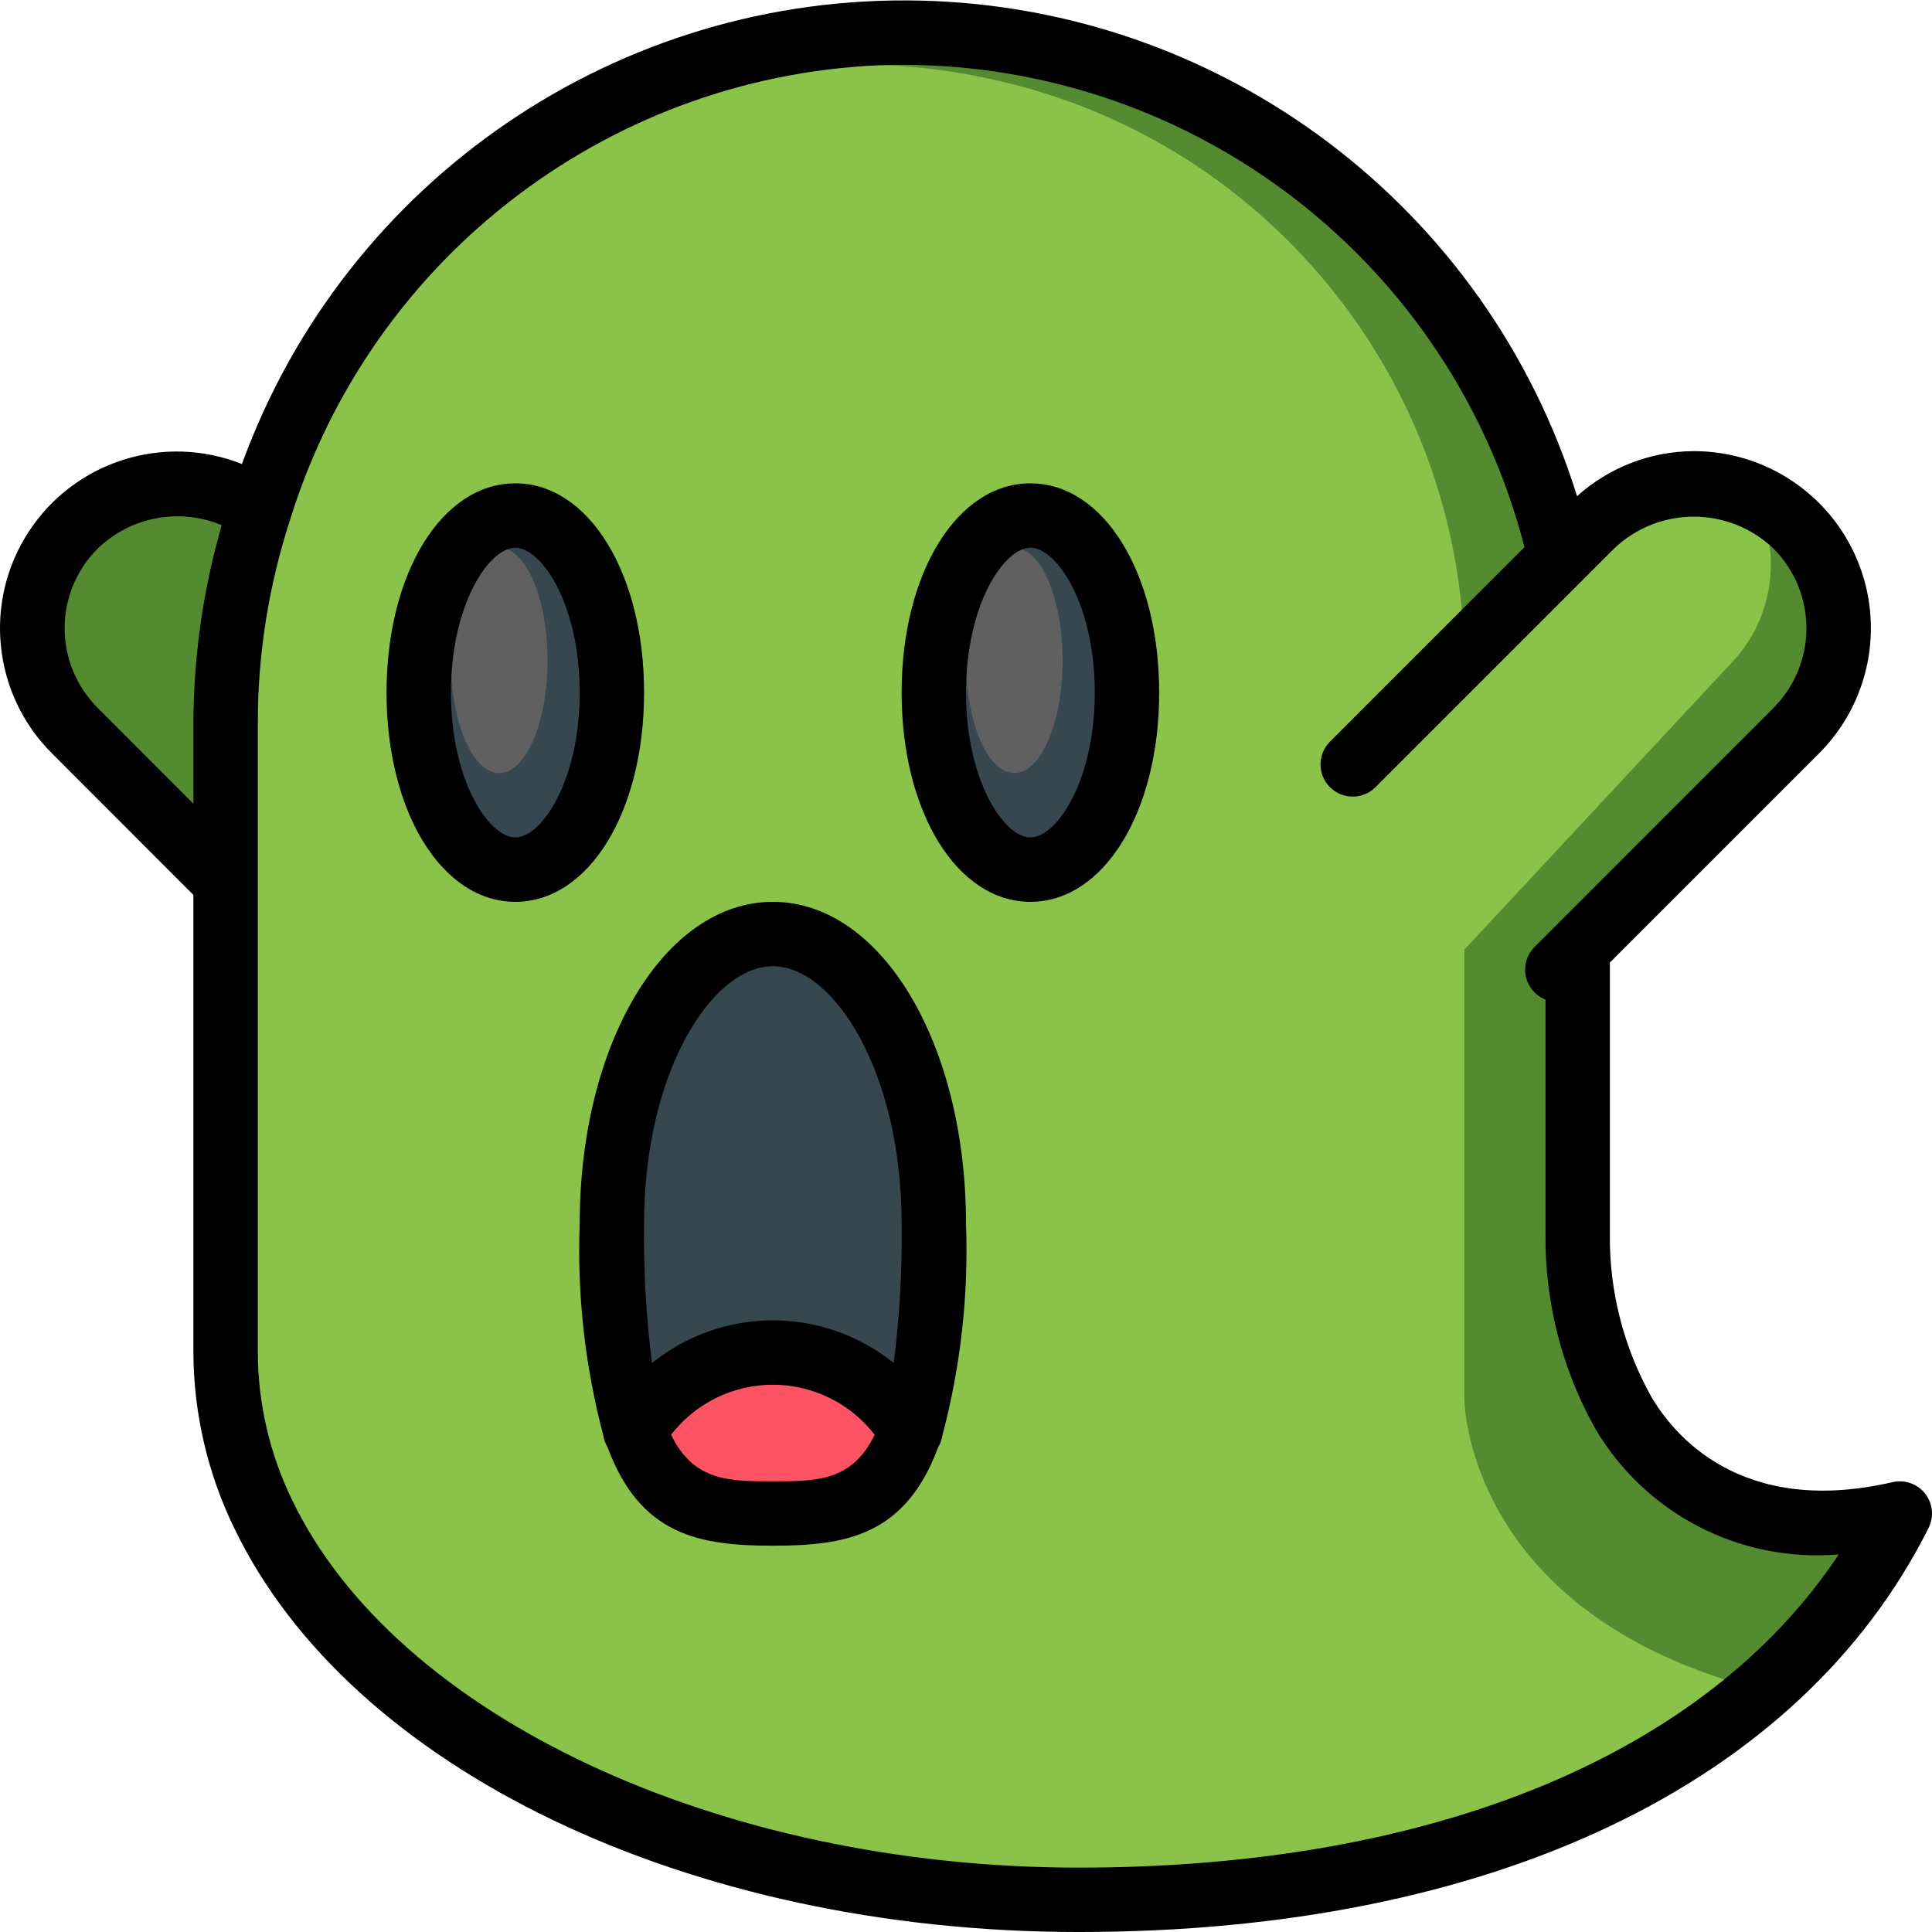
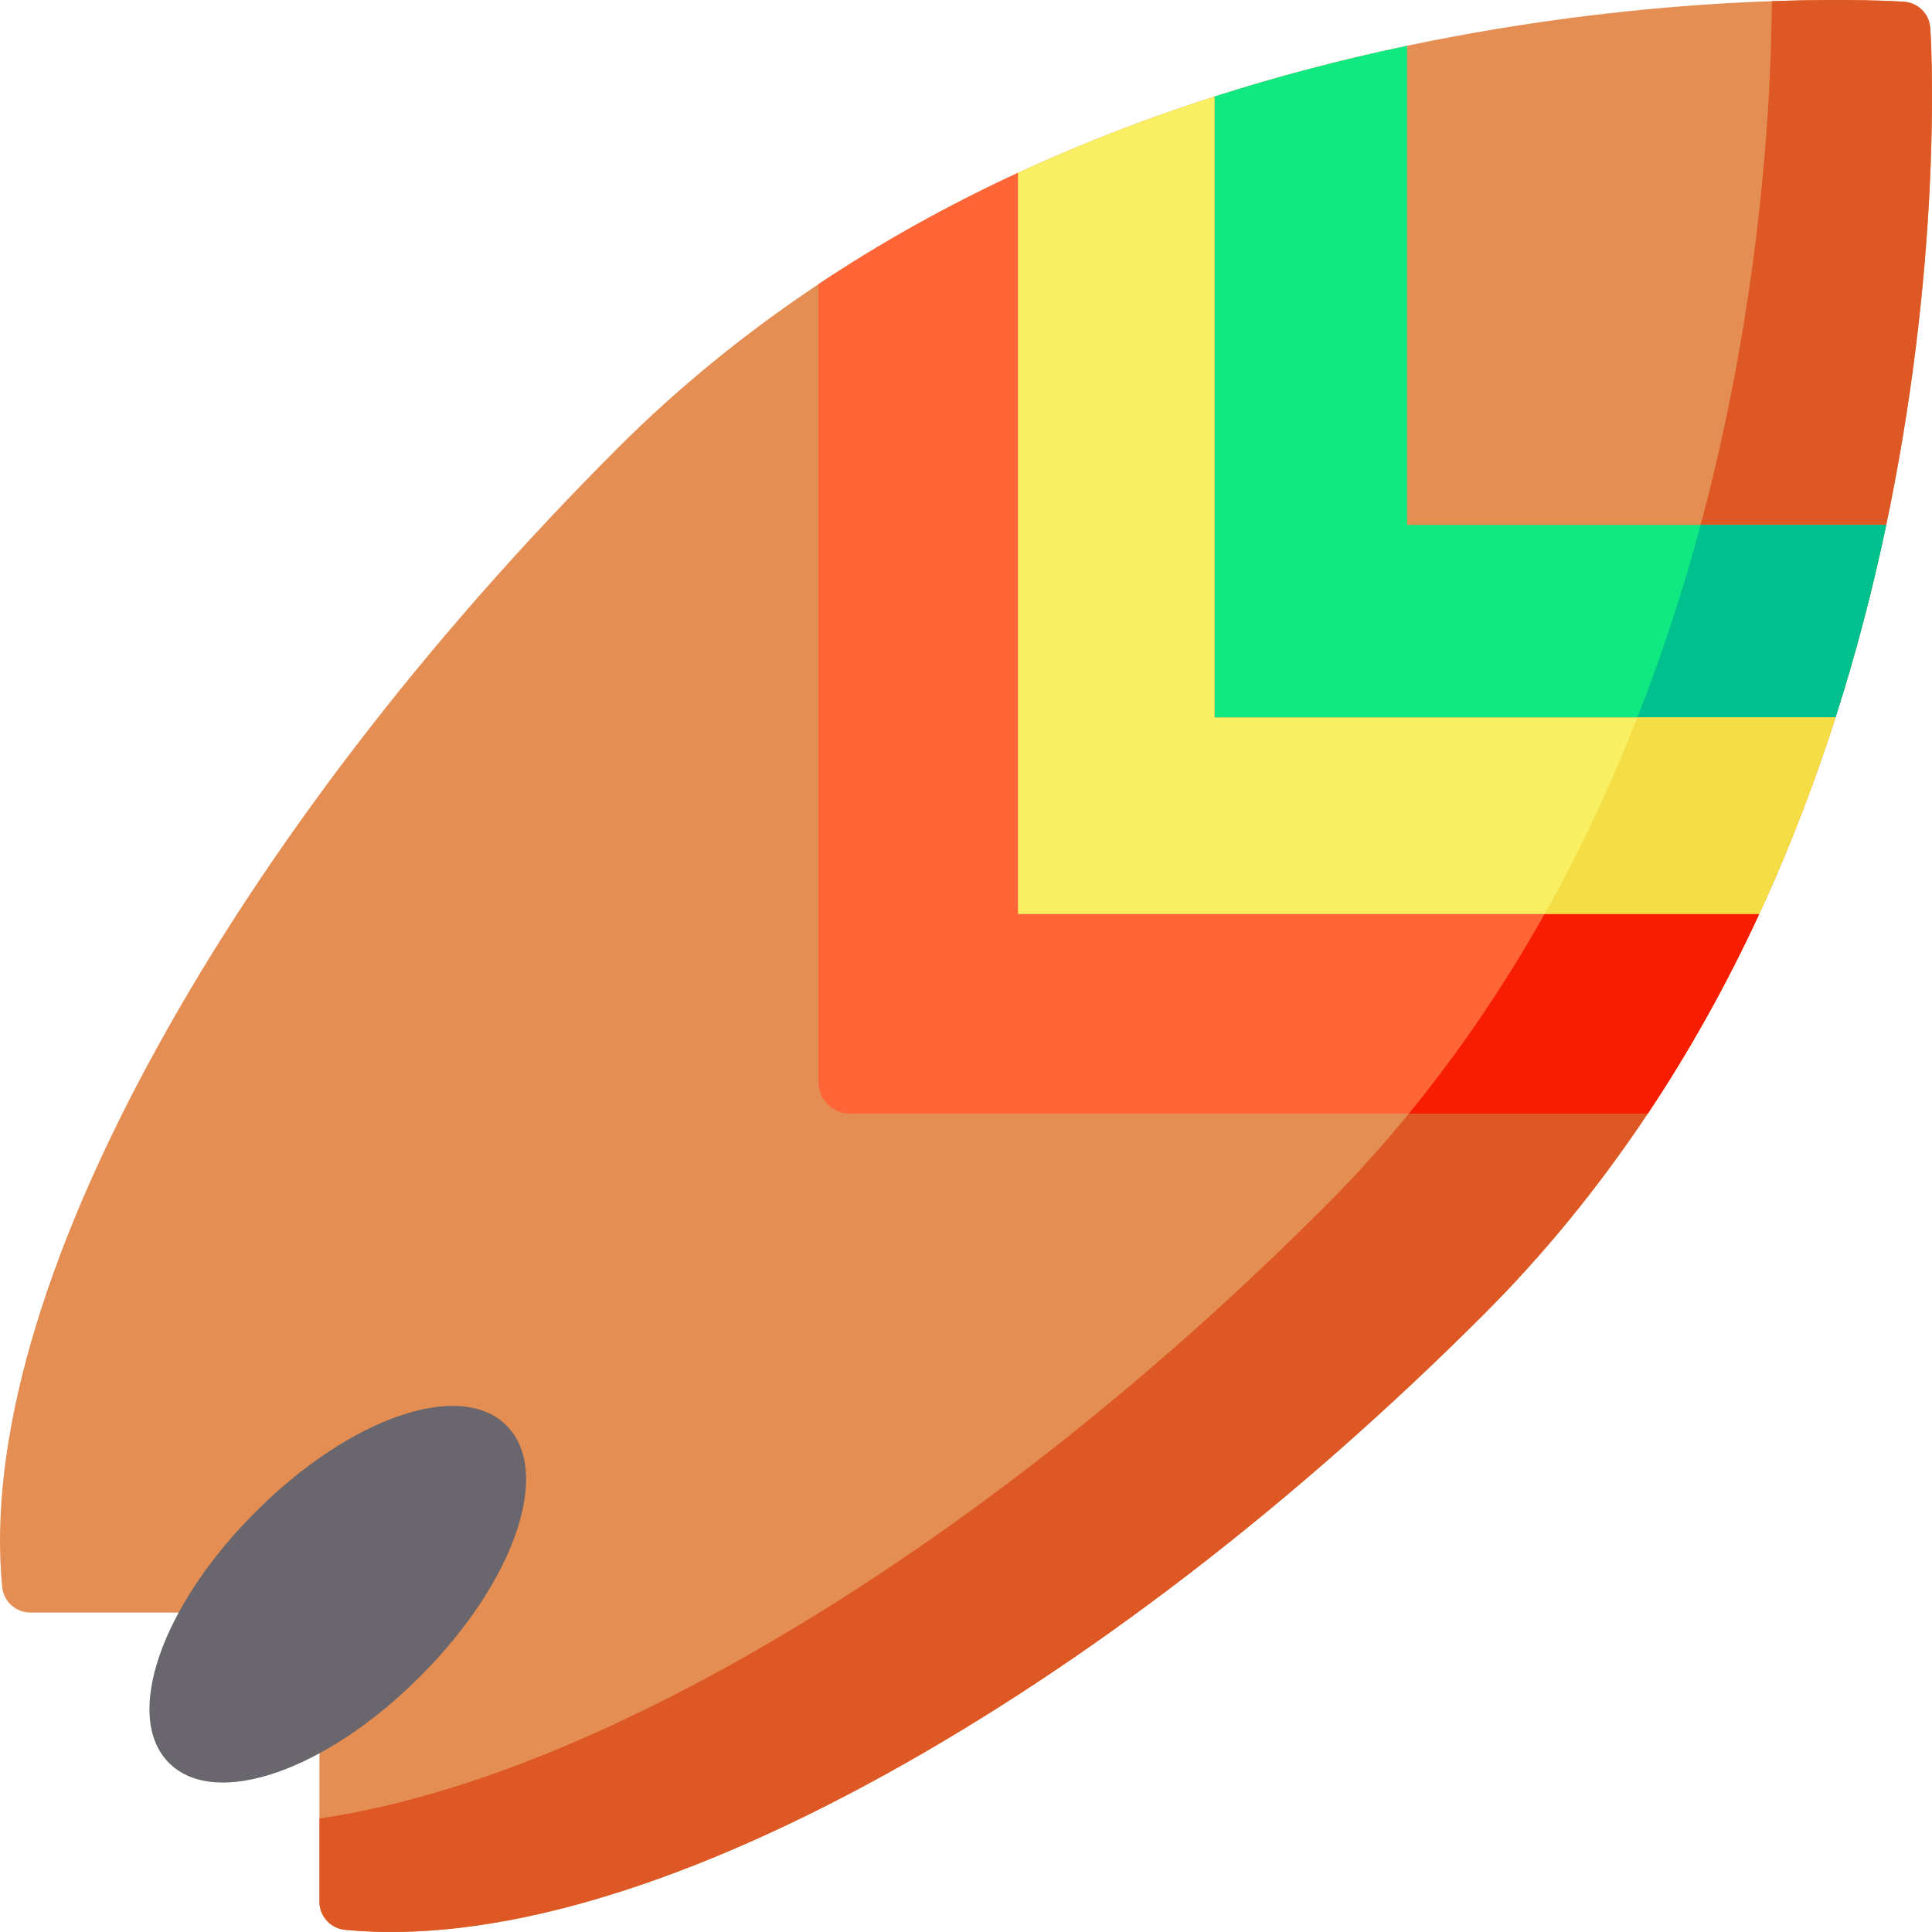
- <svg xmlns="http://www.w3.org/2000/svg" height="512pt" viewBox="0 0 512.111 512" width="512pt">
-   <path d="m68.84 134.887c-16.336-11.199-38.512-8.137-51.199 7.07-12.691 15.211-11.73 37.574 2.219 51.641l39.934 40.02zm0 0" fill="#558b30" />
-   <path d="m503.527 401.129c-8.859 17.578-21.062 33.258-35.926 46.164-42.582 37.547-107.52 56.234-181.676 56.234-2.133 0-4.266 0-6.398-.172-80.641-1.277-150.699-29.781-188.93-71.68-8.43-9.102-15.473-19.395-20.906-30.547-.512-1.027-.938-2.051-1.363-3.074-5.586-12.453-8.496-25.945-8.535-39.594v-166.656c0-98.559 77.91-181.676 176.469-183.211 14.293-.262 28.566 1.227 42.496 4.438 81.566 18.578 139.434 91.109 139.438 174.762v139.094c-.223 16.598 3.926 32.961 12.031 47.445 11.262 19.371 35.242 35.586 73.301 26.797zm0 0" fill="#558b30" />
-   <path d="m460.859 446.27c-42.836 36.949-107.348 55.977-181.332 57.086-80.641-1.277-150.699-29.781-188.93-71.68-8.43-9.102-15.473-19.395-20.906-30.547-.512-1.027-.938-2.051-1.363-3.074v-221.781c.234-88.098 71.816-159.336 159.914-159.145 10.84-.027 21.648 1.086 32.254 3.328 74.219 14.93 127.625 80.109 127.66 155.816v194.477s0 54.102 72.703 75.52zm0 0" fill="#8bc34a" />
-   <path d="m476.137 193.598-63.406 63.402-17.492-17.496-36.777-36.863 63.316-63.316c11.352-11.363 28.578-14.461 43.18-7.766.086 0 0 .086 0 .086 4.176 1.836 7.965 4.441 11.18 7.68 7.211 7.188 11.266 16.953 11.266 27.137 0 10.184-4.055 19.945-11.266 27.137zm0 0" fill="#558b30" />
-   <path d="m458.129 176.531-74.07 79.527-25.598-53.418 63.316-63.316c11.352-11.363 28.578-14.461 43.18-7.766.086 0 0 .086 0 .086 7.863 14.832 5.09 33.062-6.828 44.887zm0 0" fill="#8bc34a" />
-   <path d="m162.195 183.527c0-25.922-11.465-46.934-25.602-46.934s-25.602 21.012-25.602 46.934 11.465 46.934 25.602 46.934 25.602-21.012 25.602-46.934zm0 0" fill="#37474f" />
-   <path d="m145.129 174.992c0-16.492-5.734-29.863-12.801-29.863-7.07 0-12.801 13.371-12.801 29.863 0 16.496 5.73 29.867 12.801 29.867 7.066 0 12.801-13.371 12.801-29.867zm0 0" fill="#606060" />
-   <path d="m247.527 324.328c0-42.418-19.102-76.801-42.668-76.801-23.562 0-42.664 34.383-42.664 76.801 0 42.414 19.102 76.801 42.664 76.801 23.566 0 42.668-34.387 42.668-76.801zm0 0" fill="#37474f" />
-   <path d="m298.727 183.527c0-25.922-11.461-46.934-25.598-46.934-14.141 0-25.602 21.012-25.602 46.934s11.461 46.934 25.602 46.934c14.137 0 25.598-21.012 25.598-46.934zm0 0" fill="#37474f" />
-   <path d="m281.66 174.992c0-16.492-5.73-29.863-12.801-29.863-7.066 0-12.801 13.371-12.801 29.863 0 16.496 5.734 29.867 12.801 29.867 7.07 0 12.801-13.371 12.801-29.867zm0 0" fill="#606060" />
-   <path d="m241.469 379.195c-7.512 21.934-21.078 21.934-36.609 21.934s-29.098 0-36.605-21.934c7.703-12.871 21.605-20.75 36.605-20.75 15.004 0 28.902 7.879 36.609 20.75zm0 0" fill="#ff5364" />
-   <path d="m51.262 237.16v121.301c.07 16.062 3.742 31.906 10.742 46.359 30.727 64.156 120.723 107.238 223.922 107.238 109.102 0 191.191-39.039 225.281-107.109 1.48-2.957 1.121-6.504-.926-9.102s-5.41-3.777-8.633-3.031c-40.402 9.336-58.215-12.801-64-22.75-7.352-13.191-11.121-28.078-10.922-43.18v-71.801l55.469-55.465c13.406-13.43 17.41-33.617 10.137-51.145-7.273-17.531-24.387-28.957-43.367-28.949-11.434.043-22.445 4.297-30.941 11.945-23.762-76.566-93.738-129.43-173.883-131.363-80.148-1.934-152.586 47.496-180.012 122.832-20.664-8.207-44.25-.758-56.449 17.832-12.199 18.586-9.648 43.191 6.102 58.883zm185.172-220.031h2.688c77.719-.004 145.582 52.594 164.969 127.852l-51.664 51.664c-3.234 3.348-3.188 8.668.105 11.961s8.613 3.336 11.961.102l63.359-63.359c11.824-11.273 30.418-11.273 42.242 0 11.641 11.676 11.641 30.566 0 42.242l-57.875 57.898-5.461 5.461c-2.027 2.031-2.895 4.949-2.312 7.762.586 2.812 2.543 5.141 5.215 6.199v61.977c-.207 18.105 4.344 35.945 13.191 51.738 13.301 22.617 38.406 35.582 64.547 33.34-35.199 53.008-107.426 83.027-201.473 83.027-95.258 0-181.016-40.105-208.527-97.508-5.902-12.168-9.004-25.5-9.07-39.023v-166.648c-.012-18.445 2.902-36.773 8.633-54.305 21.809-70.195 85.988-118.641 159.473-120.379zm-210.543 128.238c8.73-8.457 21.664-10.902 32.879-6.215-4.941 17.121-7.469 34.844-7.508 52.66v21.18l-25.371-25.422c-5.609-5.59-8.762-13.184-8.762-21.102s3.152-15.512 8.762-21.102zm0 0" />
-   <path d="m136.594 238.992c19.457 0 34.133-23.84 34.133-55.465s-14.676-55.469-34.133-55.469-34.133 23.844-34.133 55.469 14.676 55.465 34.133 55.465zm0-93.863c6.953 0 17.066 14.957 17.066 38.398s-10.113 38.398-17.066 38.398-17.066-14.957-17.066-38.398 10.113-38.398 17.066-38.398zm0 0" />
-   <path d="m159.922 380.426c.164 1.105.543 2.168 1.121 3.121 8.676 23.398 24.387 26.113 43.816 26.113s35.141-2.715 43.82-26.113c.578-.953.957-2.016 1.117-3.121 4.852-18.289 6.961-37.191 6.262-56.098 0-47.848-22.492-85.336-51.199-85.336s-51.199 37.488-51.199 85.336c-.699 18.906 1.414 37.809 6.262 56.098zm44.938 12.168c-11.621 0-21.008 0-26.973-12.348 6.453-8.359 16.414-13.254 26.973-13.254s20.523 4.895 26.977 13.254c-5.965 12.348-15.352 12.348-26.977 12.348zm0-136.535c16.145 0 34.133 28.043 34.133 68.27.168 12.34-.531 24.68-2.098 36.922-18.688-15.098-45.383-15.098-64.07 0-1.562-12.242-2.266-24.582-2.098-36.922 0-40.227 17.988-68.27 34.133-68.27zm0 0" />
-   <path d="m273.129 238.992c19.453 0 34.133-23.84 34.133-55.465s-14.68-55.469-34.133-55.469c-19.457 0-34.137 23.844-34.137 55.469s14.68 55.465 34.137 55.465zm0-93.863c6.953 0 17.066 14.957 17.066 38.398s-10.113 38.398-17.066 38.398c-6.957 0-17.07-14.957-17.07-38.398s10.113-38.398 17.07-38.398zm0 0" />
+ <svg xmlns="http://www.w3.org/2000/svg" id="Layer_1" enable-background="new 0 0 512 512" height="512" viewBox="0 0 512 512" width="512">
+   <g>
+     <path d="m511.545 7.44c-.247-3.755-3.231-6.739-6.986-6.986-1.047-.071-13.993-.884-34.993-.149-21.516.757-51.475 3.14-85.748 9.638-3.663.693-7.318 1.421-10.932 2.192-17.55 3.691-34.576 8.174-50.995 13.435-16.97 5.43-33.296 11.702-48.859 18.738-1.082.488-2.164.99-3.238 1.485-18.78 8.683-36.436 18.547-52.904 29.528-19.445 12.954-37.221 27.463-53.18 43.422-50.21 50.21-92.345 105.001-121.858 158.457-30.722 55.639-44.998 105.213-41.272 143.374.375 3.839 3.606 6.774 7.467 6.774h44.999l31.614 31.614v44.999c-.007 2.058.827 3.939 2.192 5.303 1.188 1.188 2.786 1.98 4.575 2.157 38.161 3.726 87.742-10.543 143.382-41.265 53.455-29.514 108.24-71.656 158.45-121.865 15.959-15.959 30.461-33.728 43.415-53.173 10.981-16.468 20.852-34.131 29.535-52.911.495-1.075.997-2.156 1.485-3.239 7.036-15.563 13.307-31.889 18.738-48.859 5.261-16.418 9.744-33.445 13.435-50.995.771-3.613 1.499-7.269 2.192-10.932 12.83-67.703 9.627-118.606 9.486-120.742z" fill="#e58e53" />
+     <path d="m393.257 348.289c-50.21 50.21-104.994 92.352-158.45 121.865-55.64 30.723-105.221 44.992-143.382 41.265-1.789-.177-3.387-.969-4.575-2.157-1.365-1.365-2.199-3.245-2.192-5.303v-22.047c31.55-4.624 68.092-18.158 107.717-40.035 53.462-29.521 108.254-71.656 158.464-121.865 30.249-30.249 55.287-67.038 74.427-109.329 15.259-33.714 26.82-70.984 34.364-110.785 8.039-42.404 9.779-78.224 9.934-99.592 21-.735 33.947.078 34.993.149 3.755.247 6.739 3.231 6.986 6.986.141 2.135 3.344 53.038-9.489 120.741-.693 3.663-1.421 7.318-2.192 10.932-3.691 17.55-8.174 34.576-13.435 50.995-5.43 16.97-11.702 33.296-18.738 48.859-.488 1.082-.99 2.164-1.485 3.238-8.683 18.78-18.554 36.443-29.535 52.911-12.951 19.444-27.453 37.213-43.412 53.172z" fill="#dd5824" />
+     <path d="m436.672 295.116h-63.312l-148.098-.007c-4.624 0-8.372-3.748-8.372-8.372v-211.417c16.468-10.981 34.124-20.845 52.904-29.528v196.413h196.413c-8.683 18.781-18.554 36.443-29.535 52.911z" fill="#ff6536" />
+     <path d="m466.207 242.205h-196.413v-196.413c1.075-.495 2.157-.997 3.238-1.485 15.563-7.035 31.89-13.307 48.859-18.737v164.538h164.537c-5.43 16.97-11.702 33.296-18.738 48.859-.486 1.082-.988 2.164-1.483 3.238z" fill="#f9ef63" />
+     <path d="m486.429 190.108h-164.537v-164.538c16.418-5.261 33.445-9.744 50.995-13.435v126.978h126.978c-3.692 17.55-8.175 34.576-13.436 50.995z" fill="#10e881" />
+     <path d="m134.23 377.772c-12.23-12.23-41.453-2.168-66.527 22.906s-35.136 54.297-22.906 66.527 41.453 2.169 66.528-22.906 35.135-54.297 22.905-66.527z" fill="#69676d" />
+     <path d="m486.429 190.108h-52.494c6.406-16.305 11.999-33.339 16.744-50.995h49.185c-3.691 17.55-8.174 34.576-13.435 50.995z" fill="#00c18e" />
+     <path d="m436.672 295.116h-63.312c13.272-16.213 25.285-33.883 35.969-52.911h56.878c-8.683 18.781-18.554 36.443-29.535 52.911z" fill="#f71d00" />
+     <path d="m466.207 242.205h-56.878c5.699-10.125 11.009-20.64 15.938-31.522 3.041-6.717 5.932-13.583 8.669-20.576h52.494c-5.43 16.97-11.702 33.296-18.738 48.859-.488 1.083-.99 2.165-1.485 3.239z" fill="#f4dd45" />
+   </g>
</svg>
